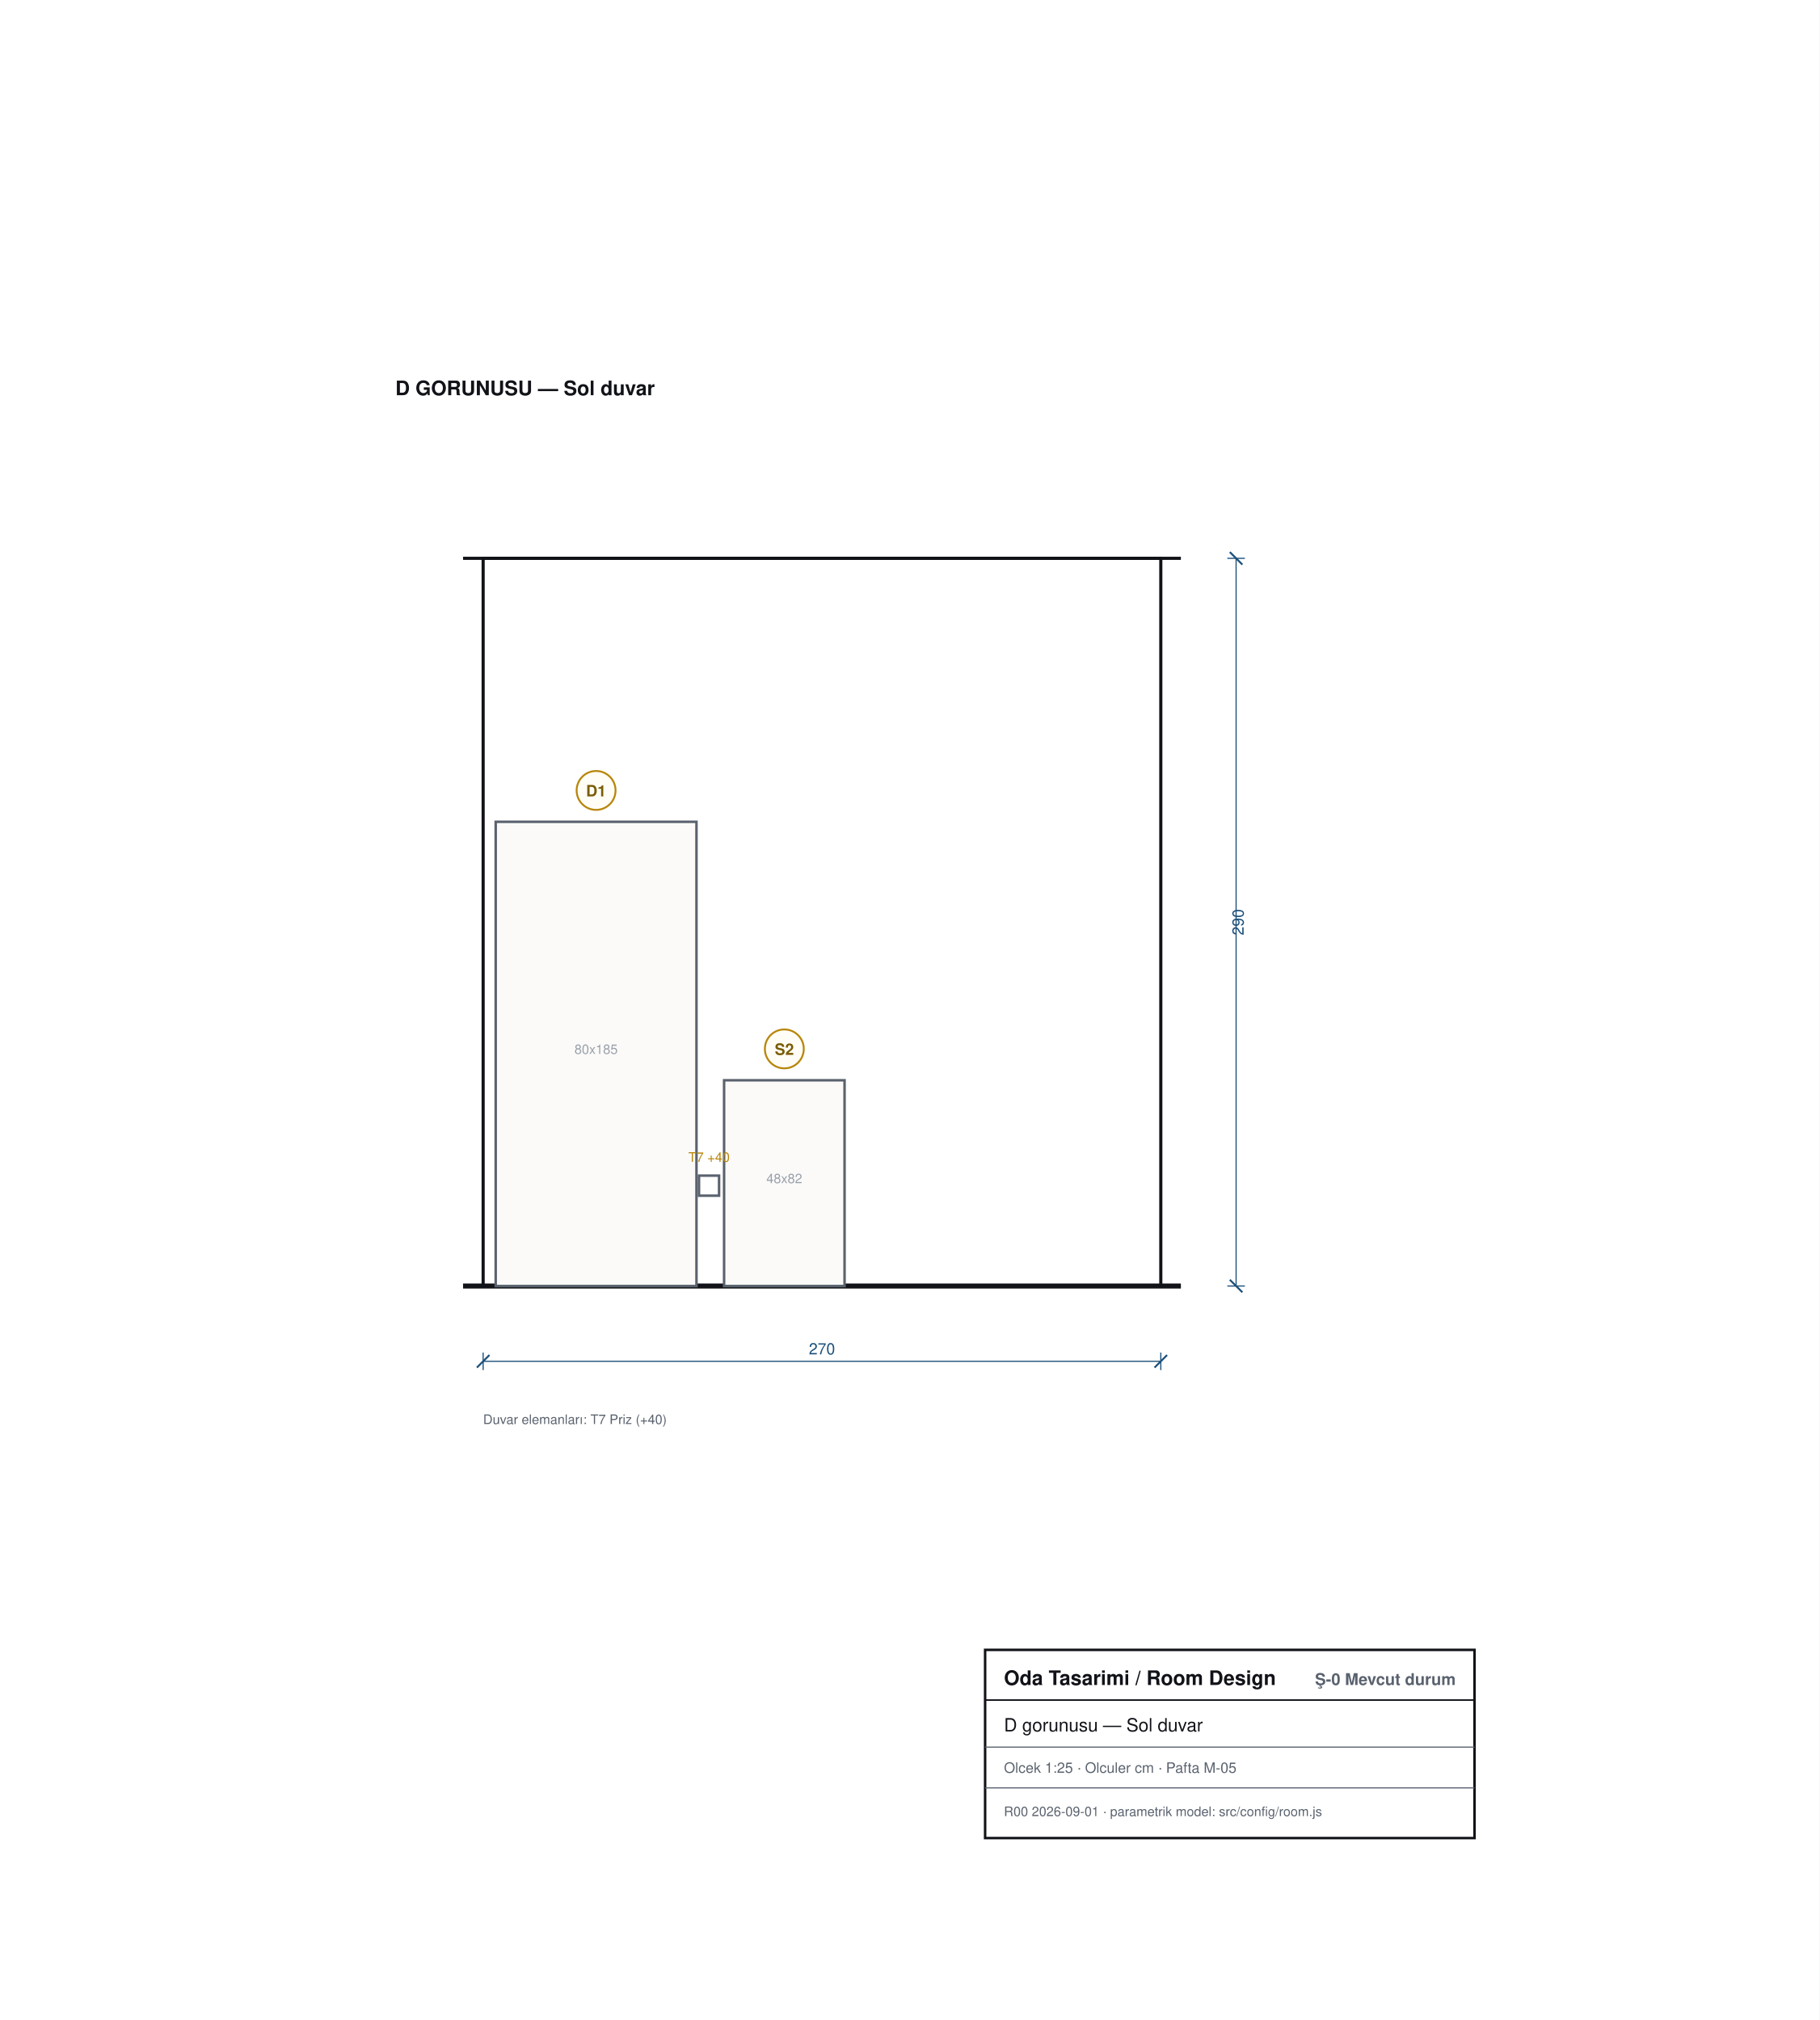
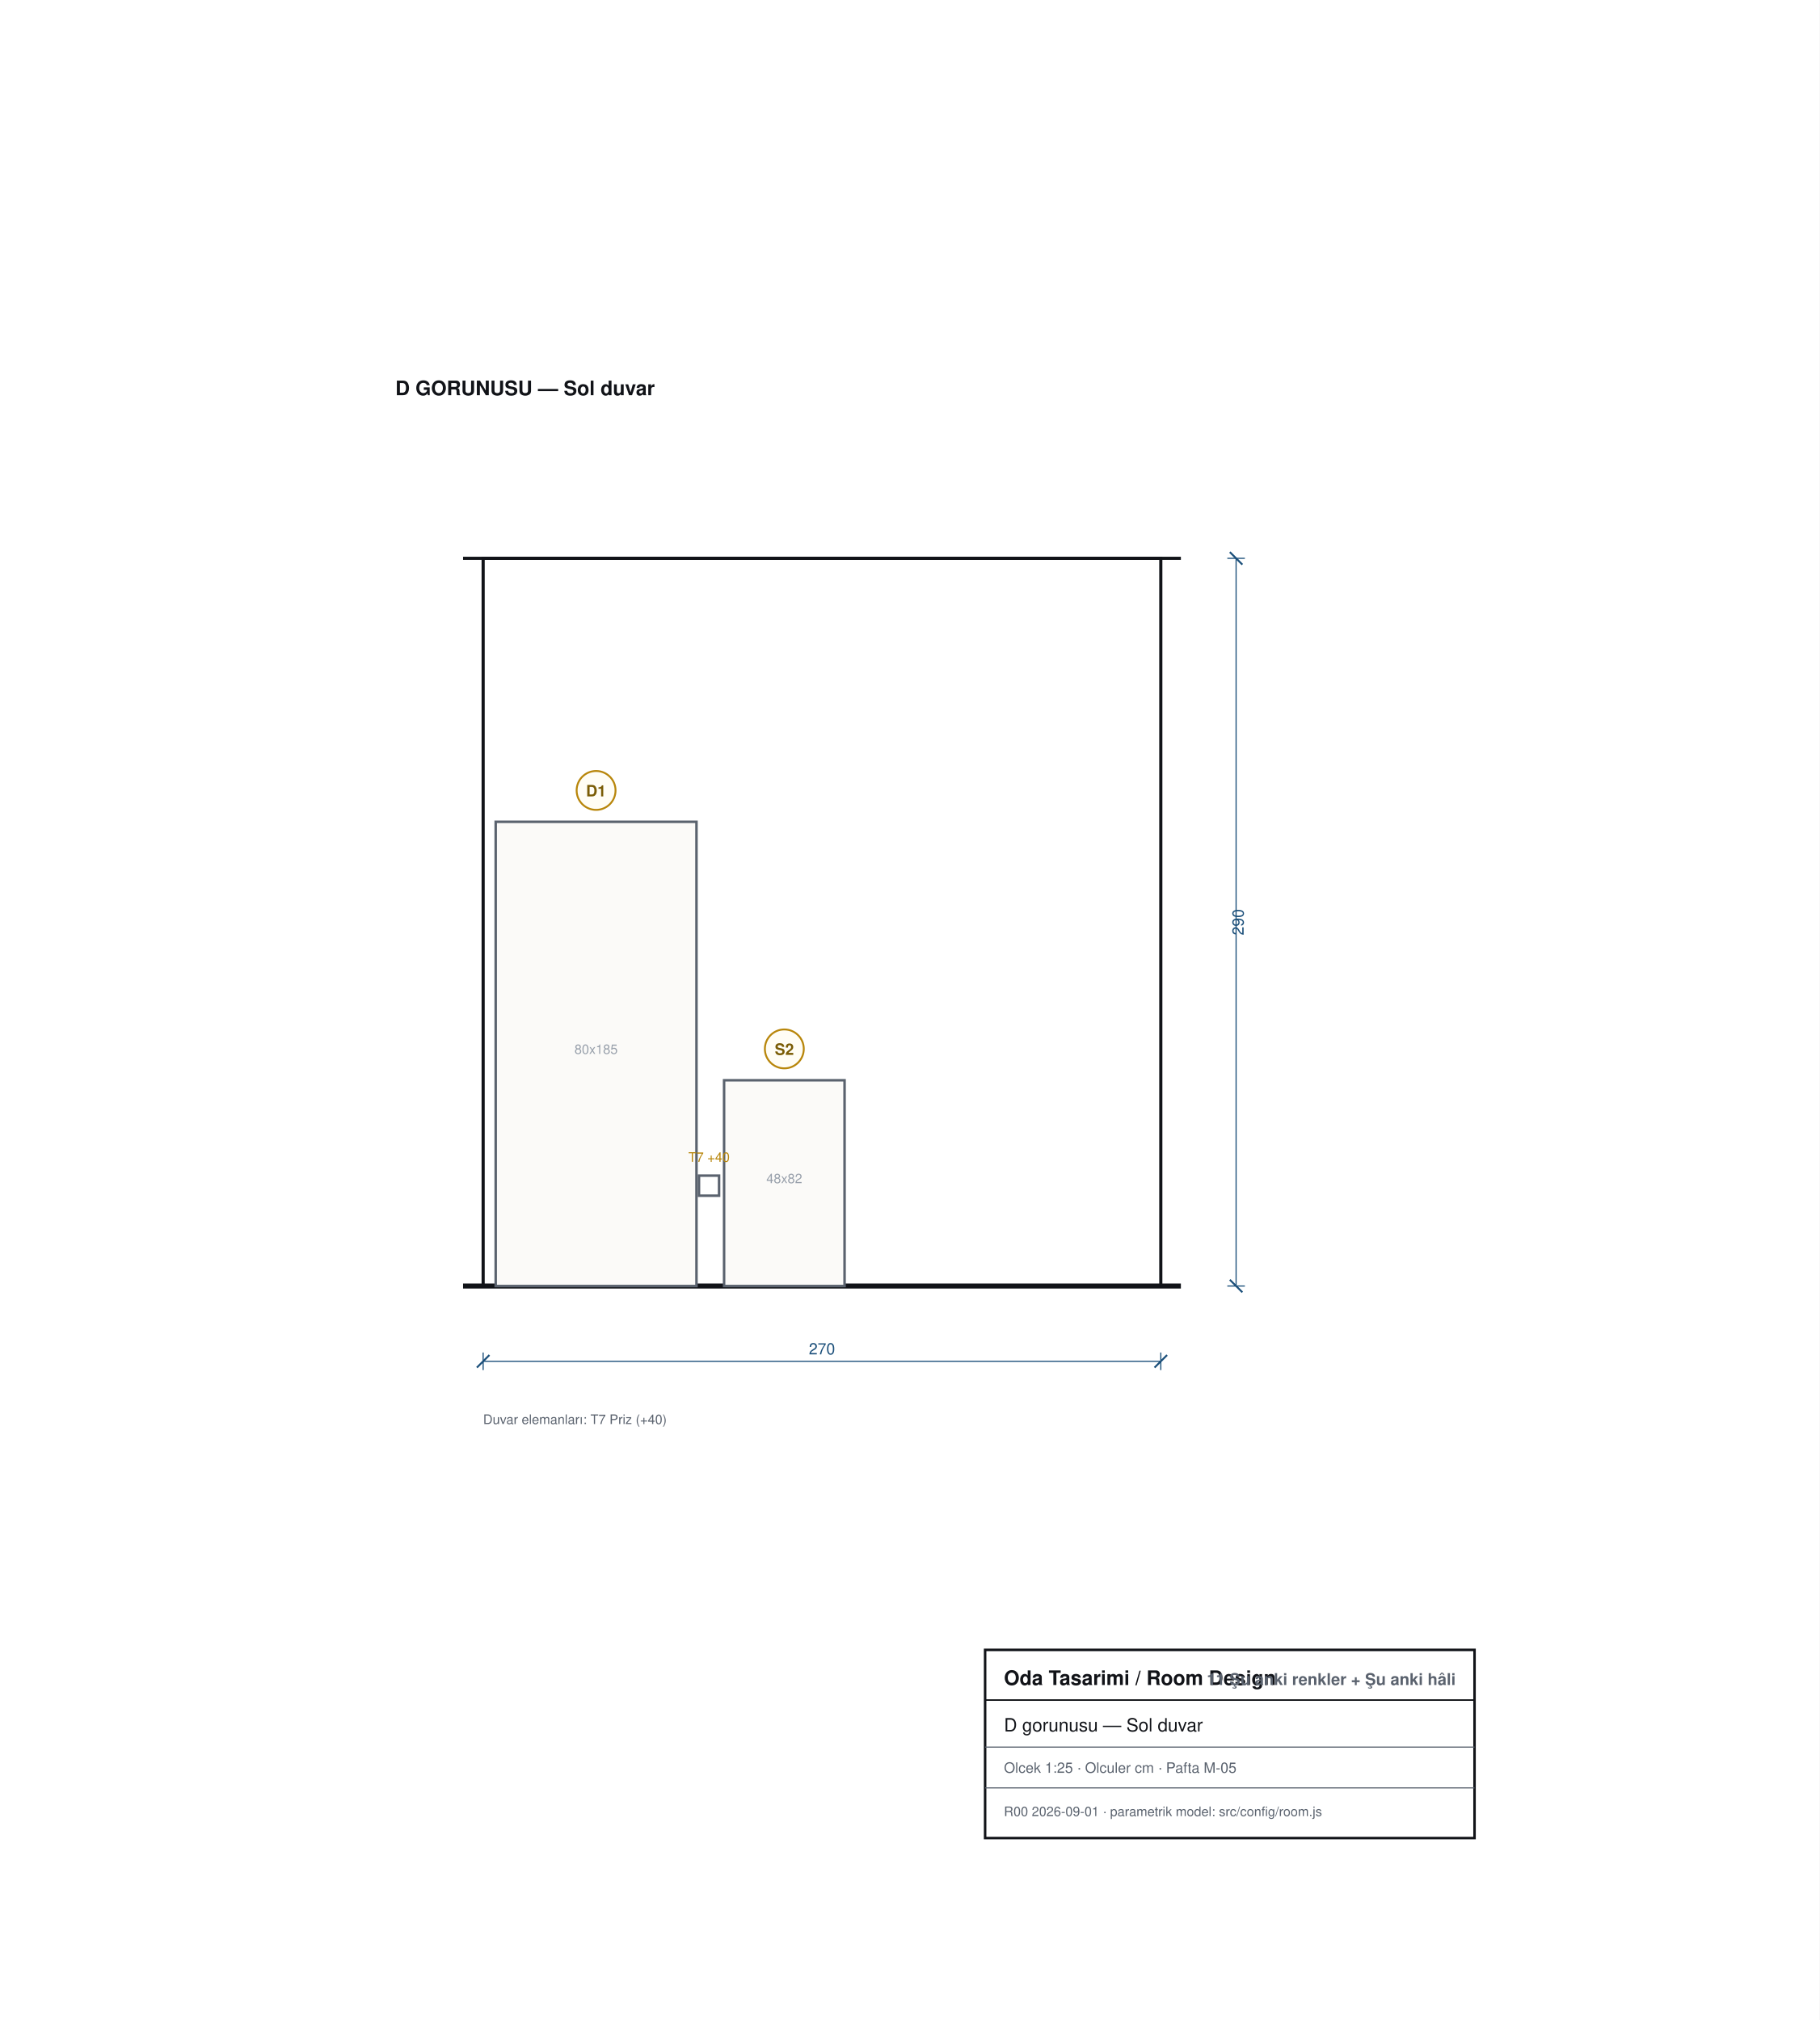
<svg xmlns="http://www.w3.org/2000/svg" width="290mm" height="322mm" viewBox="0 0 290 322" font-family="Helvetica,Arial,sans-serif">
  <rect width="290" height="322" fill="#ffffff" />
  <rect x="77.00" y="89.00" width="108.00" height="116.00" fill="#ffffff" stroke="#111318" stroke-width="0.5" />
  <line x1="73.80" y1="205.00" x2="188.20" y2="205.00" stroke="#111318" stroke-width="0.8" />
  <line x1="73.80" y1="89.00" x2="188.20" y2="89.00" stroke="#111318" stroke-width="0.5" />
  <line x1="198.40" y1="89.00" x2="195.60" y2="89.00" stroke="#1b4f7a" stroke-width="0.18" />
  <line x1="198.40" y1="205.00" x2="195.60" y2="205.00" stroke="#1b4f7a" stroke-width="0.18" />
  <line x1="197.00" y1="89.00" x2="197.00" y2="205.00" stroke="#1b4f7a" stroke-width="0.18" />
  <line x1="196.00" y1="88.00" x2="198.00" y2="90.00" stroke="#1b4f7a" stroke-width="0.3" />
  <line x1="196.00" y1="204.00" x2="198.00" y2="206.00" stroke="#1b4f7a" stroke-width="0.3" />
  <text x="198.20" y="147.00" font-size="2.5" fill="#1b4f7a" text-anchor="middle" transform="rotate(-90 198.20 147.00)">290</text>
  <line x1="77.00" y1="215.60" x2="77.00" y2="218.40" stroke="#1b4f7a" stroke-width="0.18" />
  <line x1="185.00" y1="215.60" x2="185.00" y2="218.40" stroke="#1b4f7a" stroke-width="0.18" />
  <line x1="77.00" y1="217.00" x2="185.00" y2="217.00" stroke="#1b4f7a" stroke-width="0.18" />
  <line x1="76.00" y1="218.00" x2="78.00" y2="216.00" stroke="#1b4f7a" stroke-width="0.3" />
  <line x1="184.00" y1="218.00" x2="186.00" y2="216.00" stroke="#1b4f7a" stroke-width="0.3" />
  <text x="131.00" y="215.90" font-size="2.5" fill="#1b4f7a" text-anchor="middle">270</text>
  <rect x="115.40" y="172.20" width="19.20" height="32.80" fill="#fbfaf8" stroke="#5a626e" stroke-width="0.4" />
  <circle cx="125.00" cy="167.20" r="3.10" fill="#fffdf5" stroke="#b8860b" stroke-width="0.3" />
  <text x="125.00" y="168.15" font-size="2.5" fill="#7a5c05" text-anchor="middle" font-weight="700">S2</text>
  <text x="125.00" y="188.60" font-size="2.1" fill="#98a0ab" text-anchor="middle">48x82</text>
  <rect x="79.00" y="131.00" width="32.00" height="74.00" fill="#fbfaf8" stroke="#5a626e" stroke-width="0.4" />
  <circle cx="95.00" cy="126.00" r="3.10" fill="#fffdf5" stroke="#b8860b" stroke-width="0.3" />
  <text x="95.00" y="126.95" font-size="2.5" fill="#7a5c05" text-anchor="middle" font-weight="700">D1</text>
  <text x="95.00" y="168.00" font-size="2.1" fill="#98a0ab" text-anchor="middle">80x185</text>
  <rect x="111.40" y="187.40" width="3.20" height="3.20" fill="#ffffff" stroke="#5a626e" stroke-width="0.4" />
  <text x="113.00" y="185.20" font-size="2.1" fill="#b8860b" text-anchor="middle">T7  +40</text>
  <text x="77.00" y="227.00" font-size="2.1" fill="#5a626e" text-anchor="start">Duvar elemanları:  T7 Priz (+40)</text>
  <text x="63.00" y="63.00" font-size="3.2" fill="#111318" text-anchor="start" font-weight="700">D GORUNUSU — Sol duvar</text>
  <rect x="157.00" y="263.00" width="78.00" height="30.00" fill="#ffffff" stroke="#111318" stroke-width="0.4" />
  <line x1="157.00" y1="271.00" x2="235.00" y2="271.00" stroke="#111318" stroke-width="0.25" />
  <line x1="157.00" y1="278.50" x2="235.00" y2="278.50" stroke="#5a626e" stroke-width="0.18" />
  <line x1="157.00" y1="285.00" x2="235.00" y2="285.00" stroke="#5a626e" stroke-width="0.18" />
  <text x="160.00" y="268.60" font-size="3.2" fill="#111318" text-anchor="start" font-weight="700">Oda Tasarimi / Room Design</text>
  <text x="160.00" y="276.00" font-size="2.9" fill="#111318" text-anchor="start">D gorunusu — Sol duvar</text>
  <text x="160.00" y="282.60" font-size="2.3" fill="#5a626e" text-anchor="start">Olcek 1:25  ·  Olculer cm  ·  Pafta M-05</text>
-   <text x="232.00" y="268.60" font-size="2.6" fill="#5a626e" text-anchor="end" font-weight="700">Ş-0 Mevcut durum</text>
+   <text x="232.00" y="268.60" font-size="2.6" fill="#5a626e" text-anchor="end" font-weight="700">11 Şu anki renkler + Şu anki hâli</text>
  <text x="160.00" y="289.50" font-size="2.1" fill="#5a626e" text-anchor="start">R00  2026-09-01  ·  parametrik model: src/config/room.js</text>
</svg>
